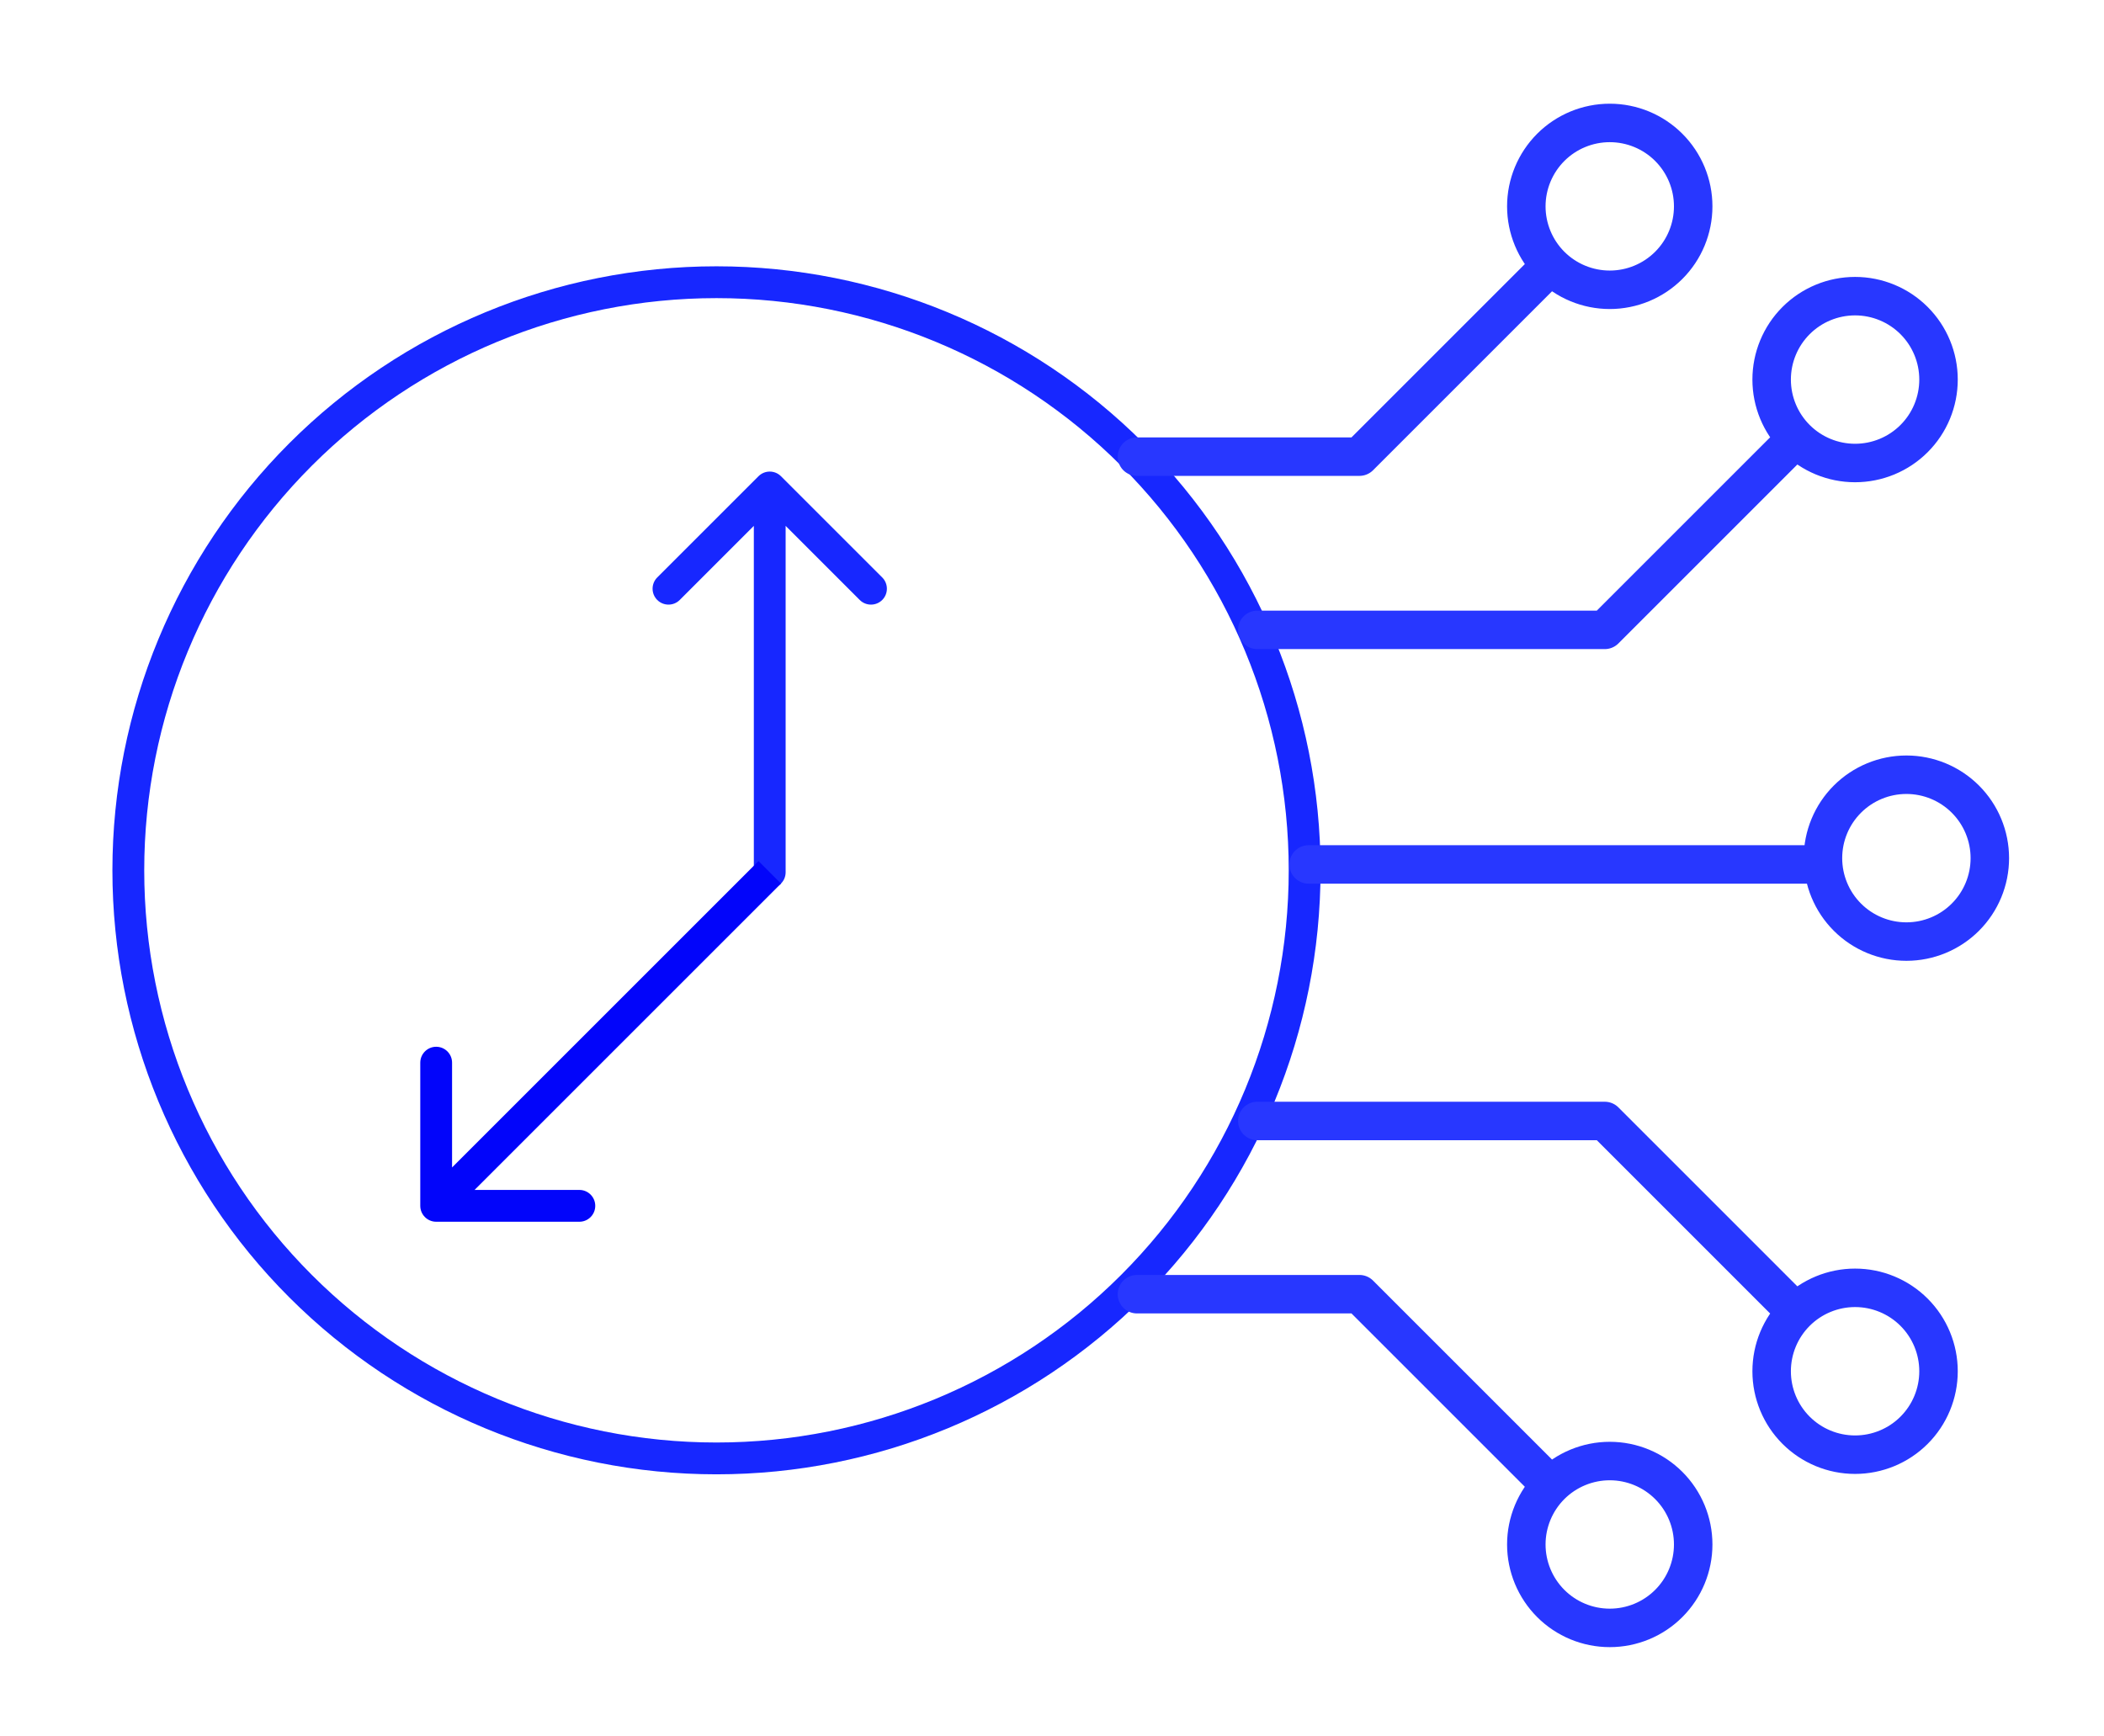
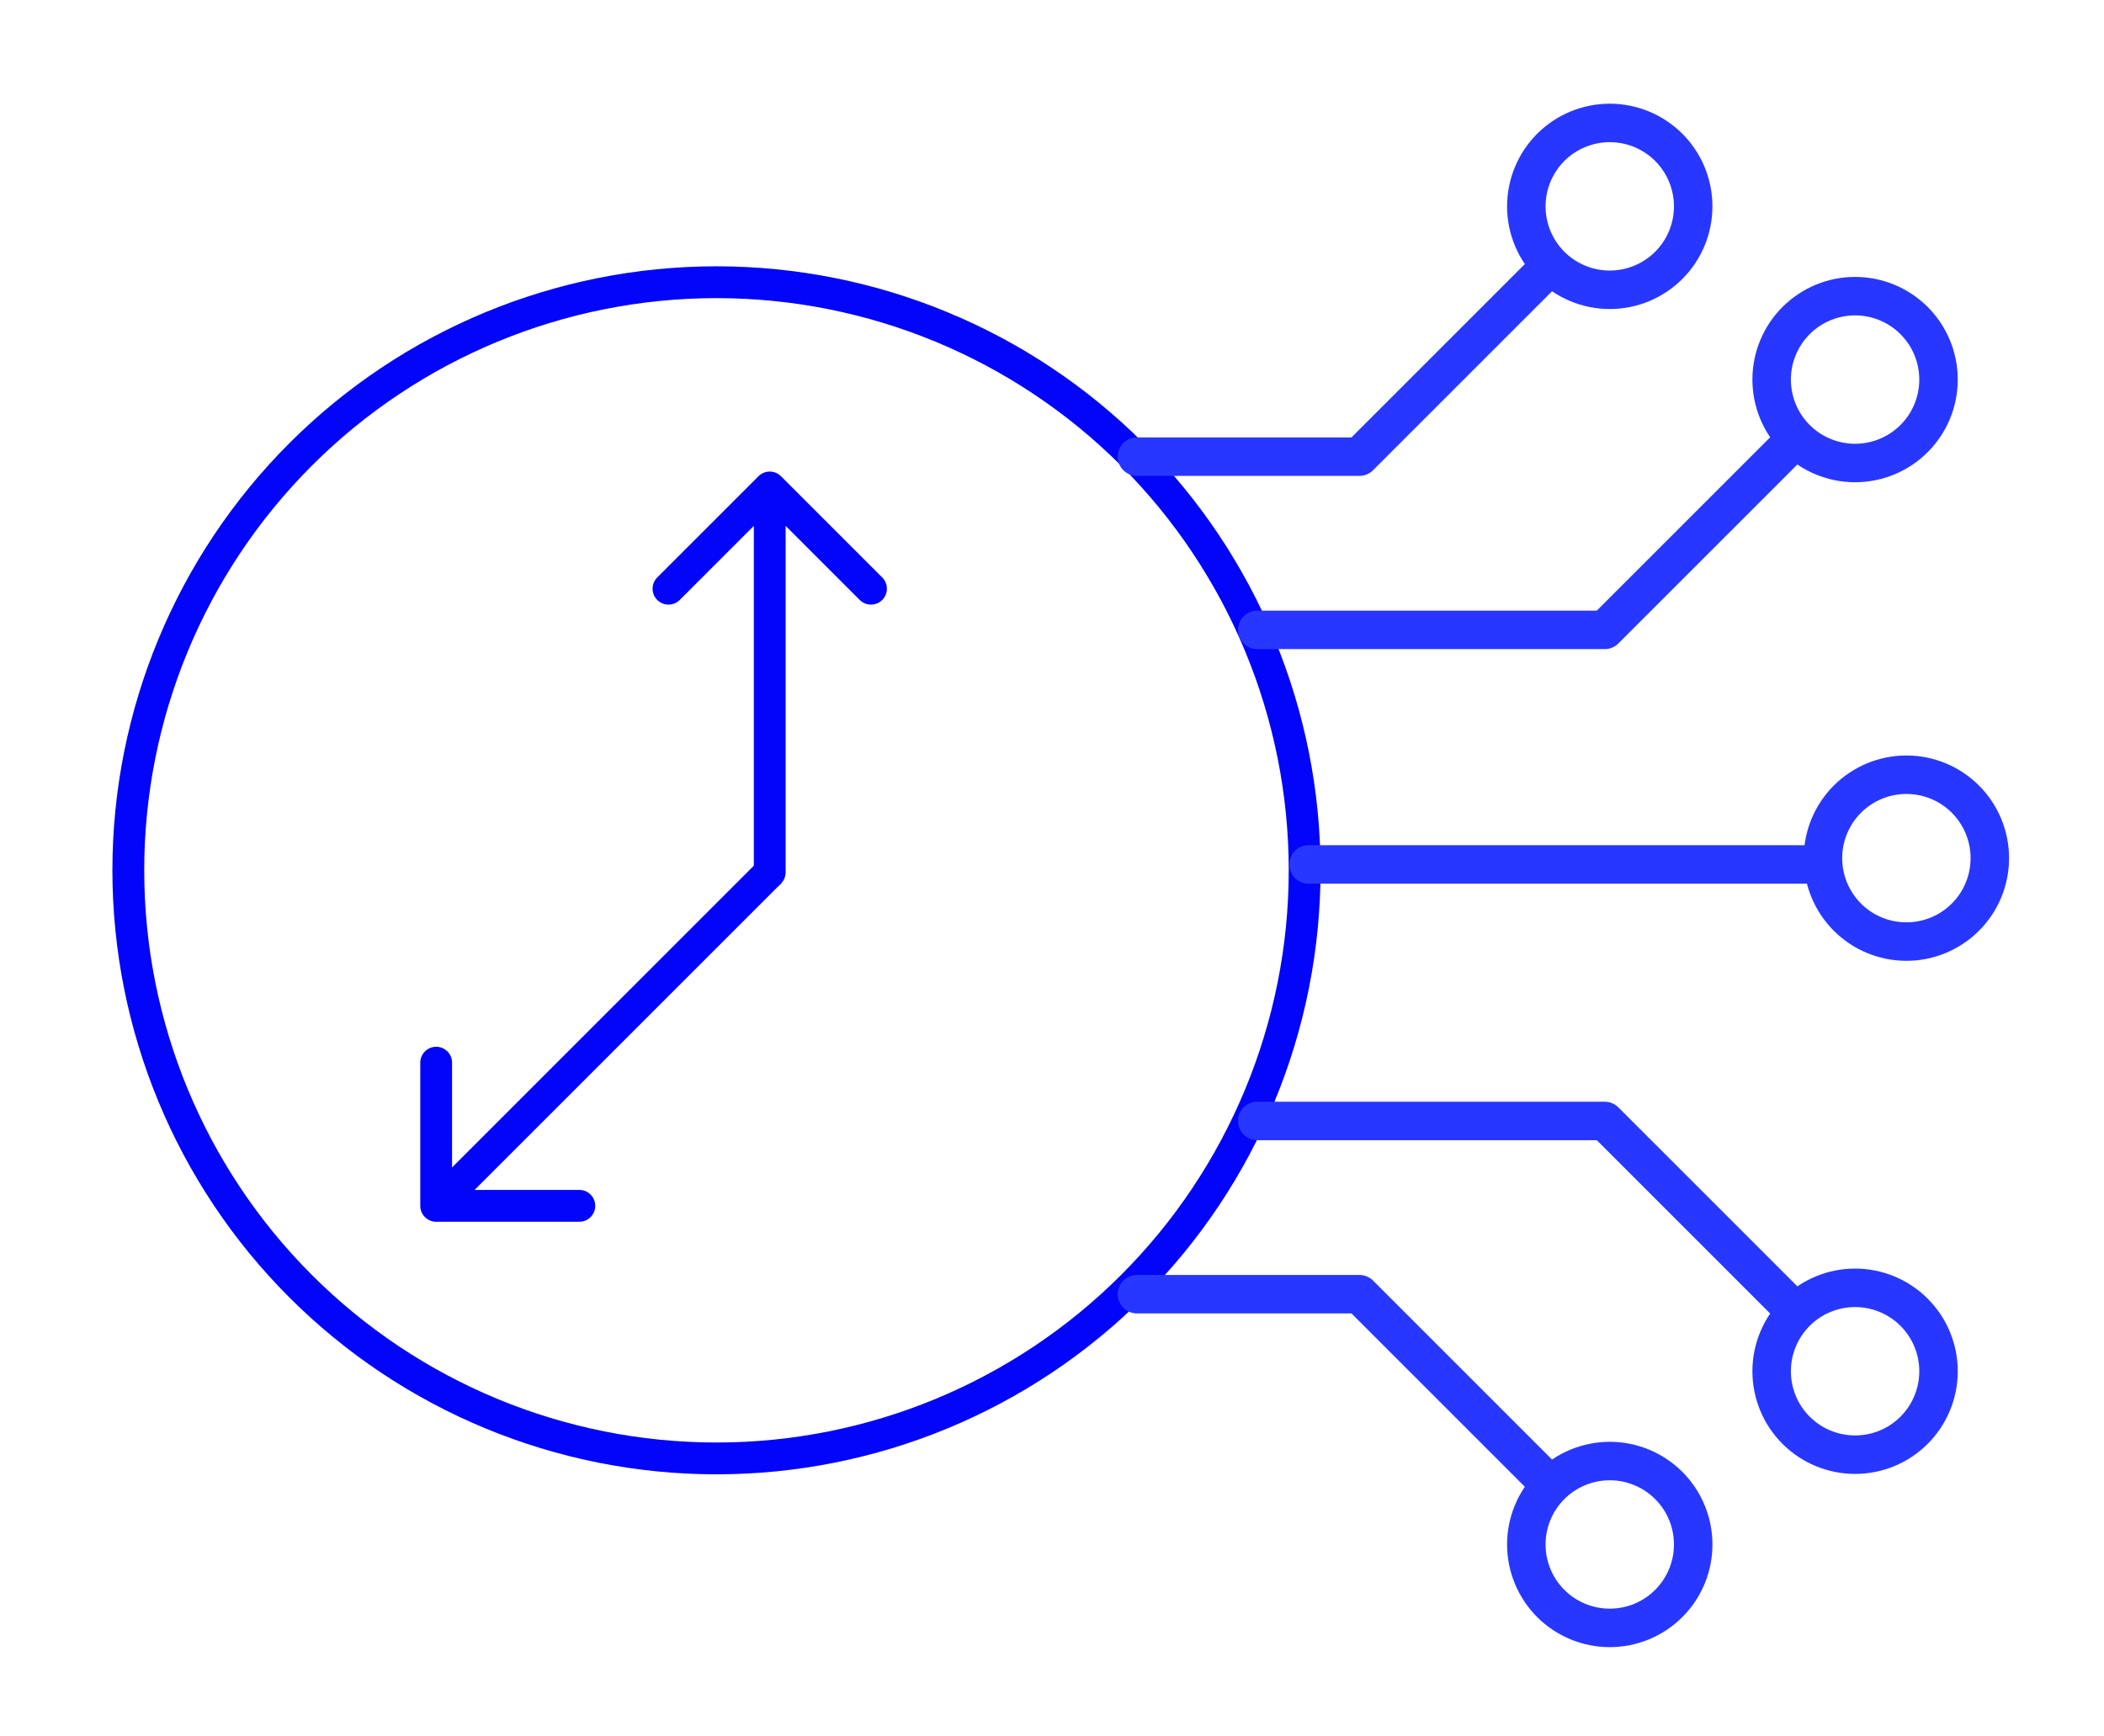
<svg xmlns="http://www.w3.org/2000/svg" width="80" height="66" viewBox="0 0 80 66" fill="none">
-   <path d="M27.243 10.732C33.174 10.732 38.862 13.088 43.056 17.282C47.25 21.477 49.606 27.165 49.606 33.096C49.606 39.027 47.25 44.716 43.056 48.91C38.862 53.104 33.174 55.46 27.243 55.46C21.311 55.46 15.623 53.104 11.429 48.91C7.235 44.716 4.879 39.027 4.879 33.096C4.879 27.165 7.235 21.477 11.429 17.282C15.623 13.088 21.311 10.732 27.243 10.732Z" stroke="#1727FF" stroke-width="1.21" />
+   <path d="M27.243 10.732C33.174 10.732 38.862 13.088 43.056 17.282C47.25 21.477 49.606 27.165 49.606 33.096C49.606 39.027 47.25 44.716 43.056 48.91C38.862 53.104 33.174 55.46 27.243 55.46C21.311 55.46 15.623 53.104 11.429 48.91C7.235 44.716 4.879 39.027 4.879 33.096C4.879 27.165 7.235 21.477 11.429 17.282C15.623 13.088 21.311 10.732 27.243 10.732Z" stroke="#0205FA" stroke-width="1.21" />
  <path d="M58.964 56.489L51.69 49.215H43.23M58.964 56.489C58.37 57.084 58.035 57.891 58.035 58.733C58.035 59.574 58.37 60.381 58.964 60.976C59.559 61.571 60.366 61.905 61.208 61.905C62.049 61.905 62.856 61.571 63.451 60.976C64.046 60.381 64.38 59.574 64.38 58.733C64.38 57.891 64.046 57.084 63.451 56.489C62.856 55.895 62.049 55.56 61.208 55.56C60.366 55.56 59.559 55.895 58.964 56.489ZM68.292 49.902L61.018 42.628H47.806M68.292 49.902C67.697 50.497 67.363 51.304 67.363 52.146C67.363 52.987 67.697 53.794 68.292 54.389C68.887 54.984 69.694 55.318 70.535 55.318C71.377 55.318 72.184 54.984 72.779 54.389C73.374 53.794 73.708 52.987 73.708 52.146C73.708 51.304 73.374 50.497 72.779 49.902C72.184 49.307 71.377 48.973 70.535 48.973C69.694 48.973 68.887 49.307 68.292 49.902ZM68.823 32.872H49.757M69.314 32.633C69.314 31.792 69.648 30.985 70.243 30.39C70.838 29.795 71.645 29.461 72.487 29.461C73.328 29.461 74.135 29.795 74.73 30.39C75.325 30.985 75.659 31.792 75.659 32.633C75.659 33.475 75.325 34.282 74.73 34.877C74.135 35.472 73.328 35.806 72.487 35.806C71.645 35.806 70.838 35.472 70.243 34.877C69.648 34.282 69.314 33.475 69.314 32.633Z" stroke="#2837FF" stroke-width="1.463" stroke-linecap="round" stroke-linejoin="round" />
  <path d="M58.964 10.091L51.69 17.365H43.23M58.964 10.091C58.37 9.496 58.035 8.689 58.035 7.847C58.035 7.006 58.37 6.199 58.964 5.604C59.559 5.009 60.366 4.675 61.208 4.675C62.049 4.675 62.856 5.009 63.451 5.604C64.046 6.199 64.38 7.006 64.38 7.847C64.38 8.689 64.046 9.496 63.451 10.091C62.856 10.685 62.049 11.02 61.208 11.02C60.366 11.02 59.559 10.685 58.964 10.091ZM68.292 16.678L61.018 23.952H47.806M68.292 16.678C67.697 16.083 67.363 15.276 67.363 14.434C67.363 13.593 67.697 12.786 68.292 12.191C68.887 11.596 69.694 11.262 70.535 11.262C71.377 11.262 72.184 11.596 72.779 12.191C73.374 12.786 73.708 13.593 73.708 14.434C73.708 15.276 73.374 16.083 72.779 16.678C72.184 17.273 71.377 17.607 70.535 17.607C69.694 17.607 68.887 17.273 68.292 16.678Z" stroke="#2837FF" stroke-width="1.463" stroke-linecap="round" stroke-linejoin="round" />
-   <path d="M28.663 33.172C28.663 33.506 28.933 33.777 29.268 33.777C29.602 33.777 29.872 33.506 29.872 33.172L29.268 33.172L28.663 33.172ZM29.695 18.11C29.459 17.874 29.076 17.874 28.84 18.11L24.99 21.959C24.754 22.196 24.754 22.579 24.99 22.815C25.227 23.051 25.61 23.051 25.846 22.815L29.268 19.393L32.689 22.815C32.925 23.051 33.309 23.051 33.545 22.815C33.781 22.579 33.781 22.196 33.545 21.959L29.695 18.11ZM29.268 33.172L29.872 33.172L29.872 18.538L29.268 18.538L28.663 18.538L28.663 33.172L29.268 33.172Z" fill="#1727FF" />
+   <path d="M28.663 33.172C28.663 33.506 28.933 33.777 29.268 33.777C29.602 33.777 29.872 33.506 29.872 33.172L29.268 33.172L28.663 33.172ZM29.695 18.11C29.459 17.874 29.076 17.874 28.84 18.11L24.99 21.959C24.754 22.196 24.754 22.579 24.99 22.815C25.227 23.051 25.61 23.051 25.846 22.815L29.268 19.393L32.689 22.815C32.925 23.051 33.309 23.051 33.545 22.815C33.781 22.579 33.781 22.196 33.545 21.959L29.695 18.11ZM29.268 33.172L29.872 33.172L29.872 18.538L29.268 18.538L28.663 18.538L28.663 33.172L29.268 33.172Z" fill="#0205FA" />
  <path d="M15.98 45.855C15.98 46.189 16.251 46.46 16.585 46.46H22.029C22.363 46.46 22.633 46.189 22.633 45.855C22.633 45.521 22.363 45.25 22.029 45.25H17.189V40.411C17.189 40.077 16.919 39.806 16.585 39.806C16.251 39.806 15.98 40.077 15.98 40.411V45.855ZM29.268 33.172L28.84 32.744L16.157 45.427L16.585 45.855L17.012 46.282L29.695 33.6L29.268 33.172Z" fill="#0205FA" />
</svg>
